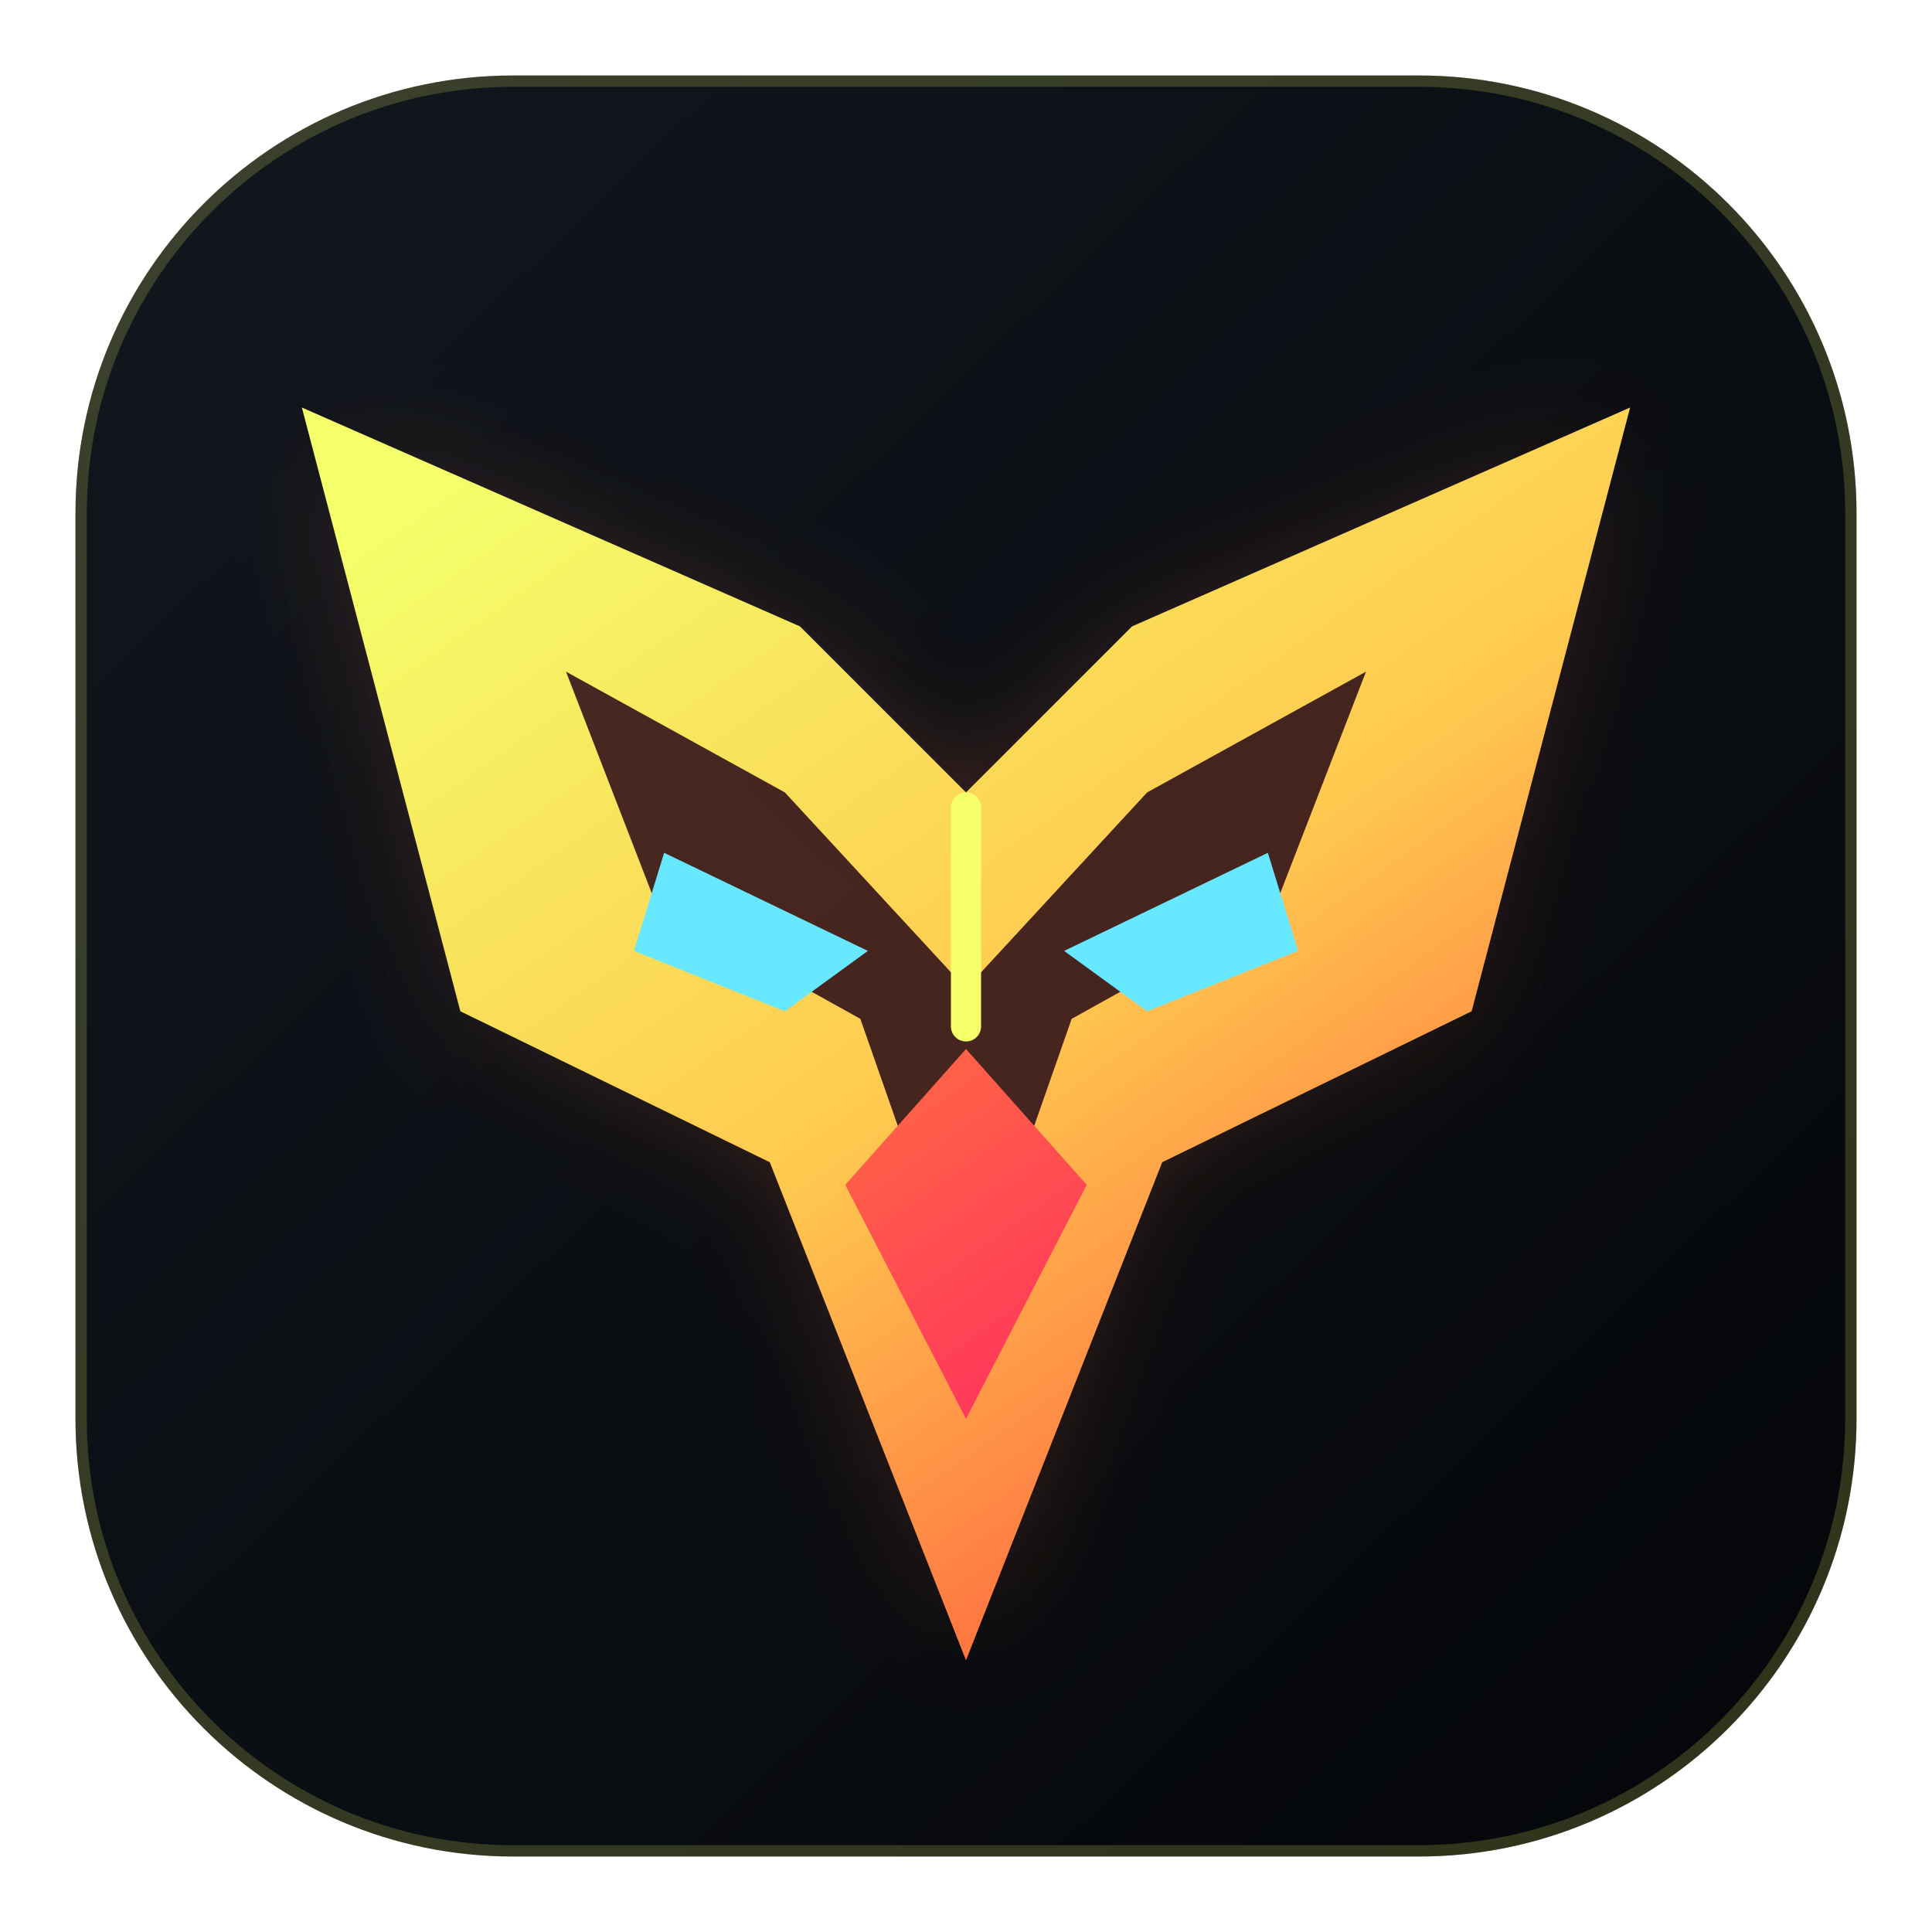
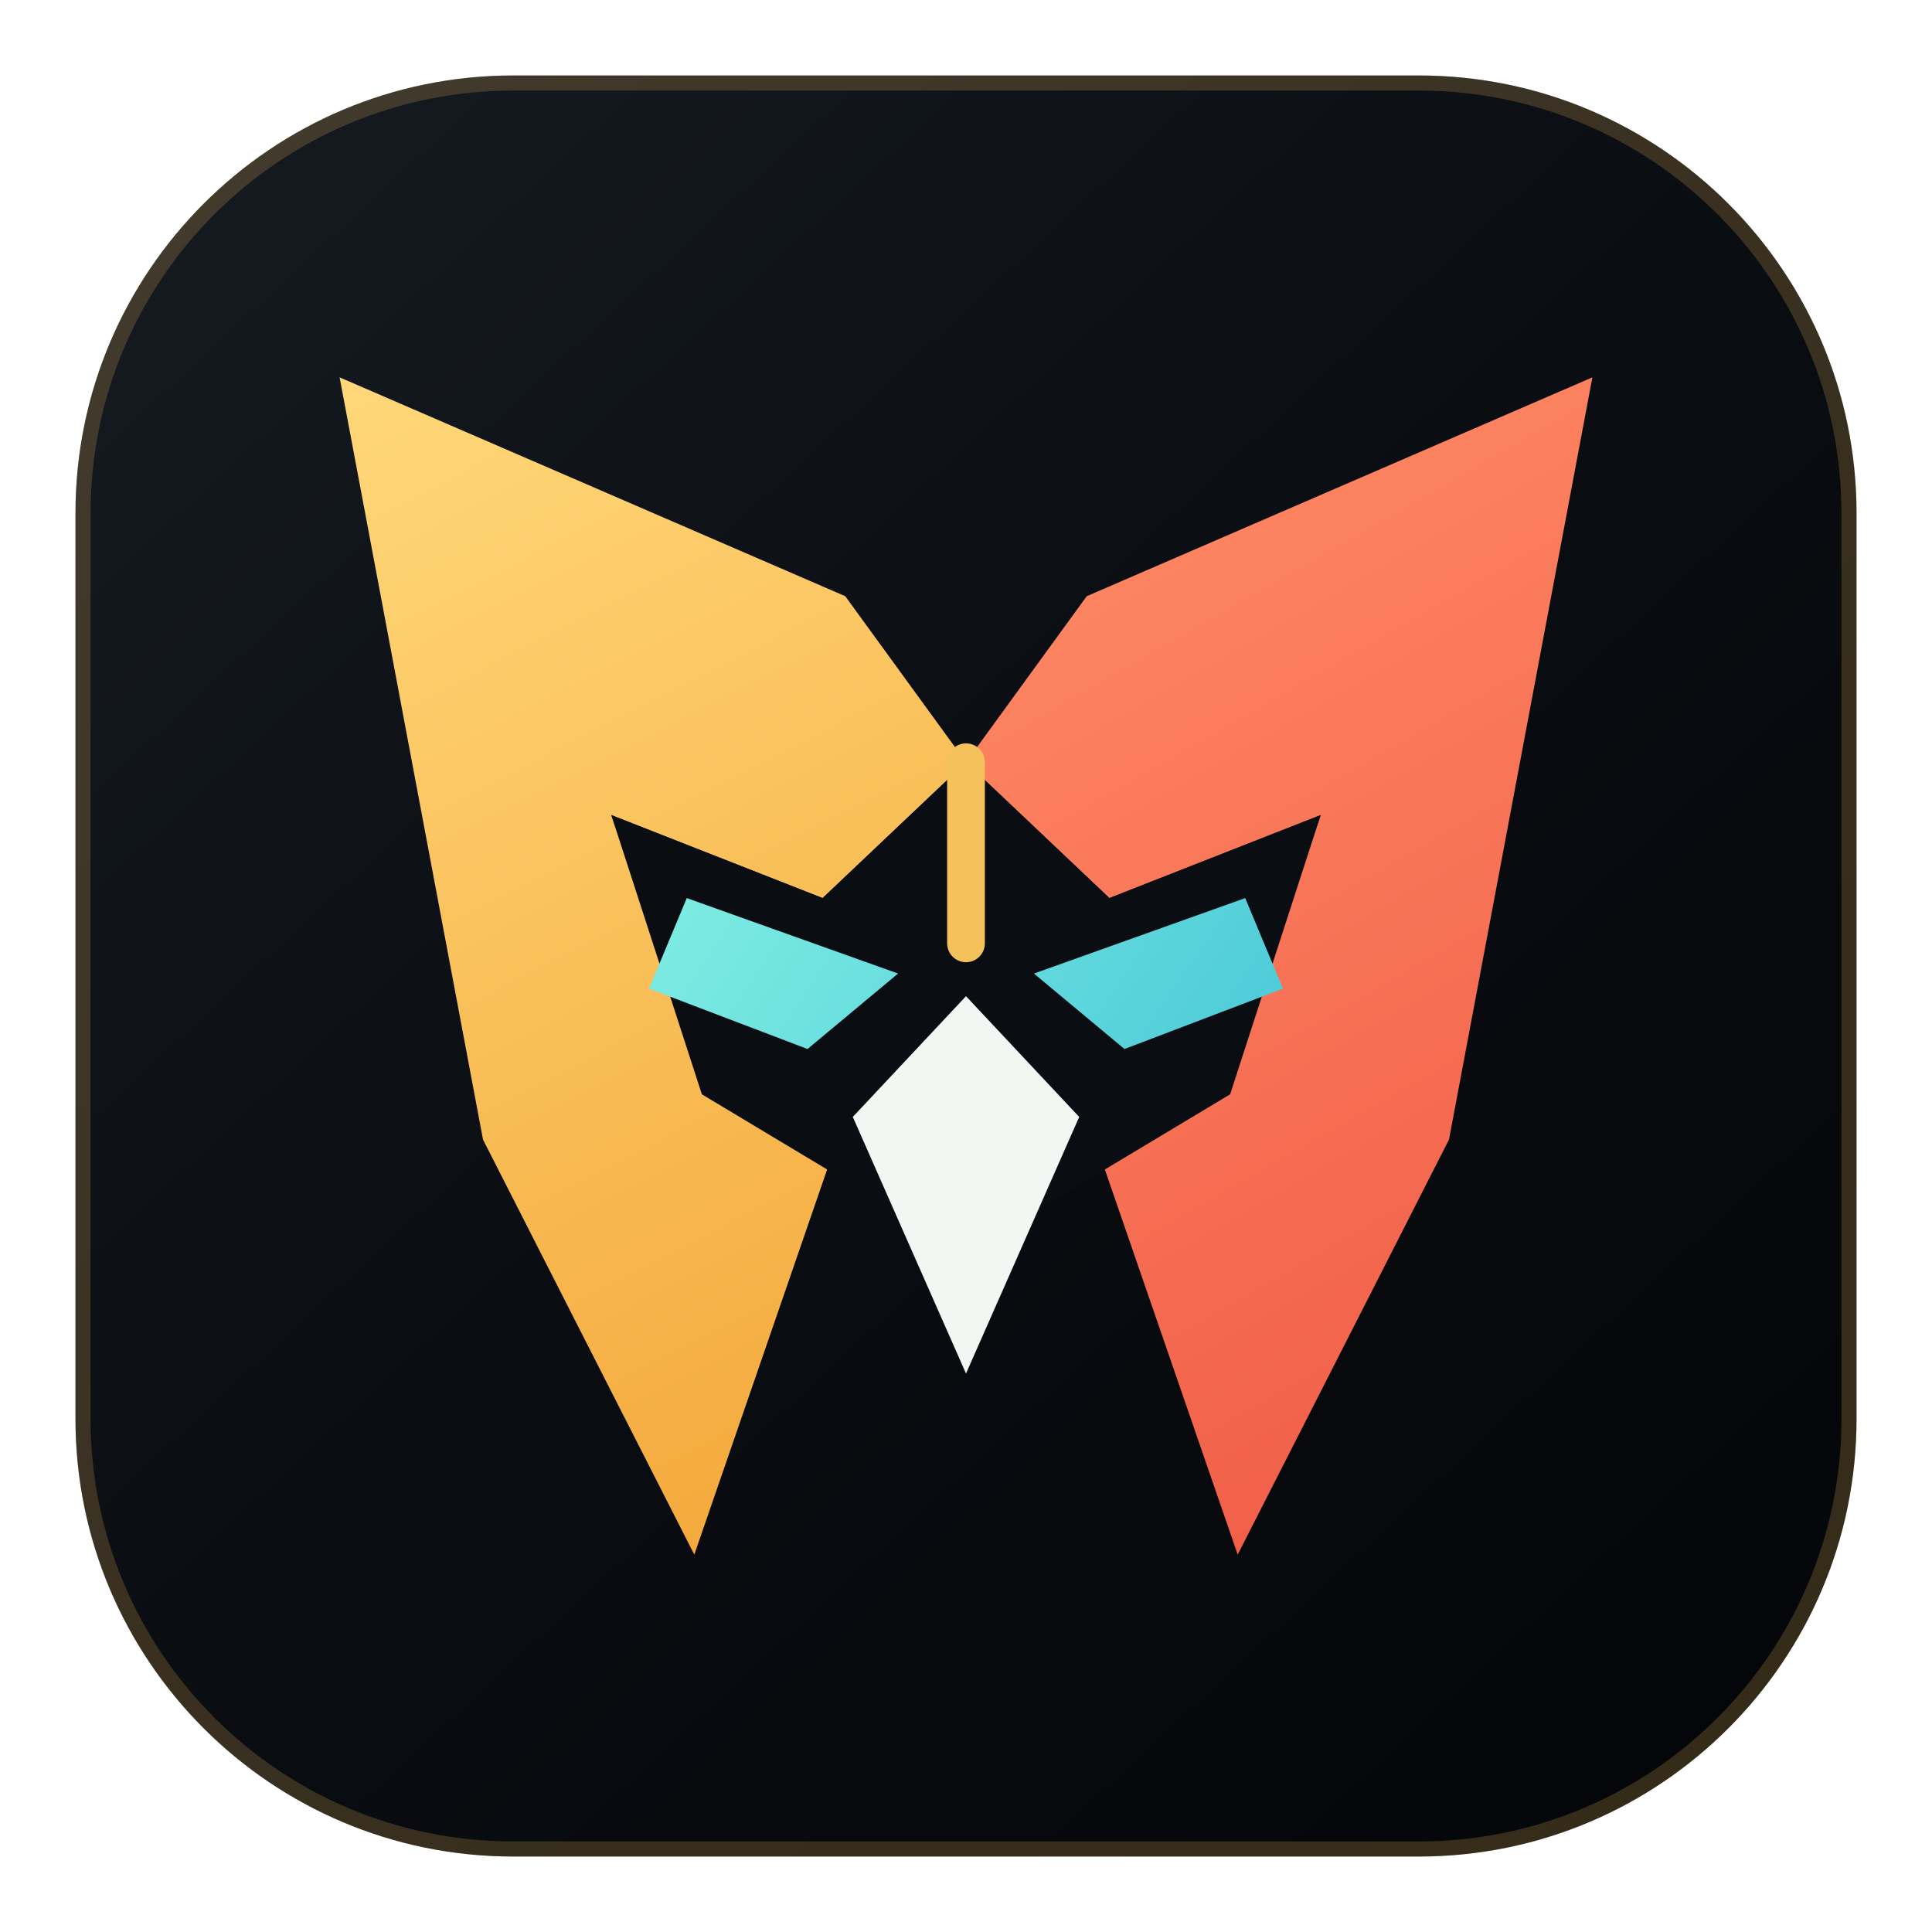
<svg xmlns="http://www.w3.org/2000/svg" width="256" height="256" viewBox="0 0 256 256" fill="none">
  <defs>
-     <linearGradient id="field" x1="30" y1="24" x2="230" y2="232" gradientUnits="userSpaceOnUse">
-       <stop stop-color="#11161D" />
-       <stop offset="1" stop-color="#05070A" />
+     <linearGradient id="field" x1="28" y1="20" x2="228" y2="236" gradientUnits="userSpaceOnUse">
+       <stop stop-color="#151A21" />
+       <stop offset=".48" stop-color="#0A0D12" />
+       <stop offset="1" stop-color="#050609" />
    </linearGradient>
-     <linearGradient id="raptor" x1="67" y1="59" x2="171" y2="207" gradientUnits="userSpaceOnUse">
-       <stop stop-color="#F4FF6A" />
-       <stop offset=".56" stop-color="#FFC94F" />
-       <stop offset="1" stop-color="#FF633F" />
+     <linearGradient id="leftWing" x1="48" y1="52" x2="126" y2="204" gradientUnits="userSpaceOnUse">
+       <stop stop-color="#FFD778" />
+       <stop offset="1" stop-color="#F3A638" />
    </linearGradient>
-     <linearGradient id="beak" x1="112" y1="142" x2="142" y2="184" gradientUnits="userSpaceOnUse">
-       <stop stop-color="#FF6844" />
-       <stop offset="1" stop-color="#FF345C" />
+     <linearGradient id="rightWing" x1="132" y1="62" x2="210" y2="198" gradientUnits="userSpaceOnUse">
+       <stop stop-color="#FF8A65" />
+       <stop offset="1" stop-color="#F05B47" />
    </linearGradient>
-     <filter id="glow" x="24" y="42" width="208" height="194" filterUnits="userSpaceOnUse">
-       <feGaussianBlur stdDeviation="8" />
-     </filter>
+     <linearGradient id="signal" x1="94" y1="111" x2="164" y2="158" gradientUnits="userSpaceOnUse">
+       <stop stop-color="#7DECE2" />
+       <stop offset="1" stop-color="#49C8D8" />
+     </linearGradient>
  </defs>
  <rect x="10" y="10" width="236" height="236" rx="58" fill="url(#field)" />
-   <rect x="10.75" y="10.75" width="234.5" height="234.5" rx="57.25" stroke="#F4FF6A" stroke-opacity=".18" stroke-width="1.5" />
-   <path d="M45 61 105 86 128 108 151 86 211 61 192 132 151 153 128 216 105 153 64 132 45 61Z" fill="#FF6B42" fill-opacity=".24" filter="url(#glow)" />
-   <path fill-rule="evenodd" clip-rule="evenodd" d="M40 54 106 83 128 105 150 83 216 54 195 134 154 154 128 220 102 154 61 134 40 54Zm35 35 29 16 24 26 24-26 29-16-12 31-27 15-14 40-14-40-27-15-12-31Z" fill="url(#raptor)" />
-   <path d="m88 113 27 13-11 8-20-8 4-13Zm80 0-27 13 11 8 20-8-4-13Z" fill="#68E8FF" />
-   <path d="m128 139 16 18-16 31-16-31 16-18Z" fill="url(#beak)" />
-   <path d="M128 107v29" stroke="#F4FF6A" stroke-width="4" stroke-linecap="round" />
+   <rect x="11" y="11" width="234" height="234" rx="57" stroke="#F5C15B" stroke-opacity=".2" stroke-width="2" />
+   <path d="M45 50 112 79 128 101 109 119 81 108 91 137 112 148 92 206 64 151 45 50Z" fill="url(#leftWing)" />
+   <path d="M211 50 144 79 128 101 147 119 175 108 165 137 144 148 164 206 192 151 211 50Z" fill="url(#rightWing)" />
+   <path d="M81 108 109 119 128 101 147 119 175 108 163 145 128 166 93 145 81 108Z" fill="#0A0D12" />
+   <path d="m91 119 28 10-12 10-21-8 5-12Zm74 0-28 10 12 10 21-8-5-12Z" fill="url(#signal)" />
+   <path d="m128 132 15 16-15 34-15-34 15-16Z" fill="#F4F6F3" />
+   <path d="M128 101v24" stroke="#F5C15B" stroke-width="5" stroke-linecap="round" />
</svg>
